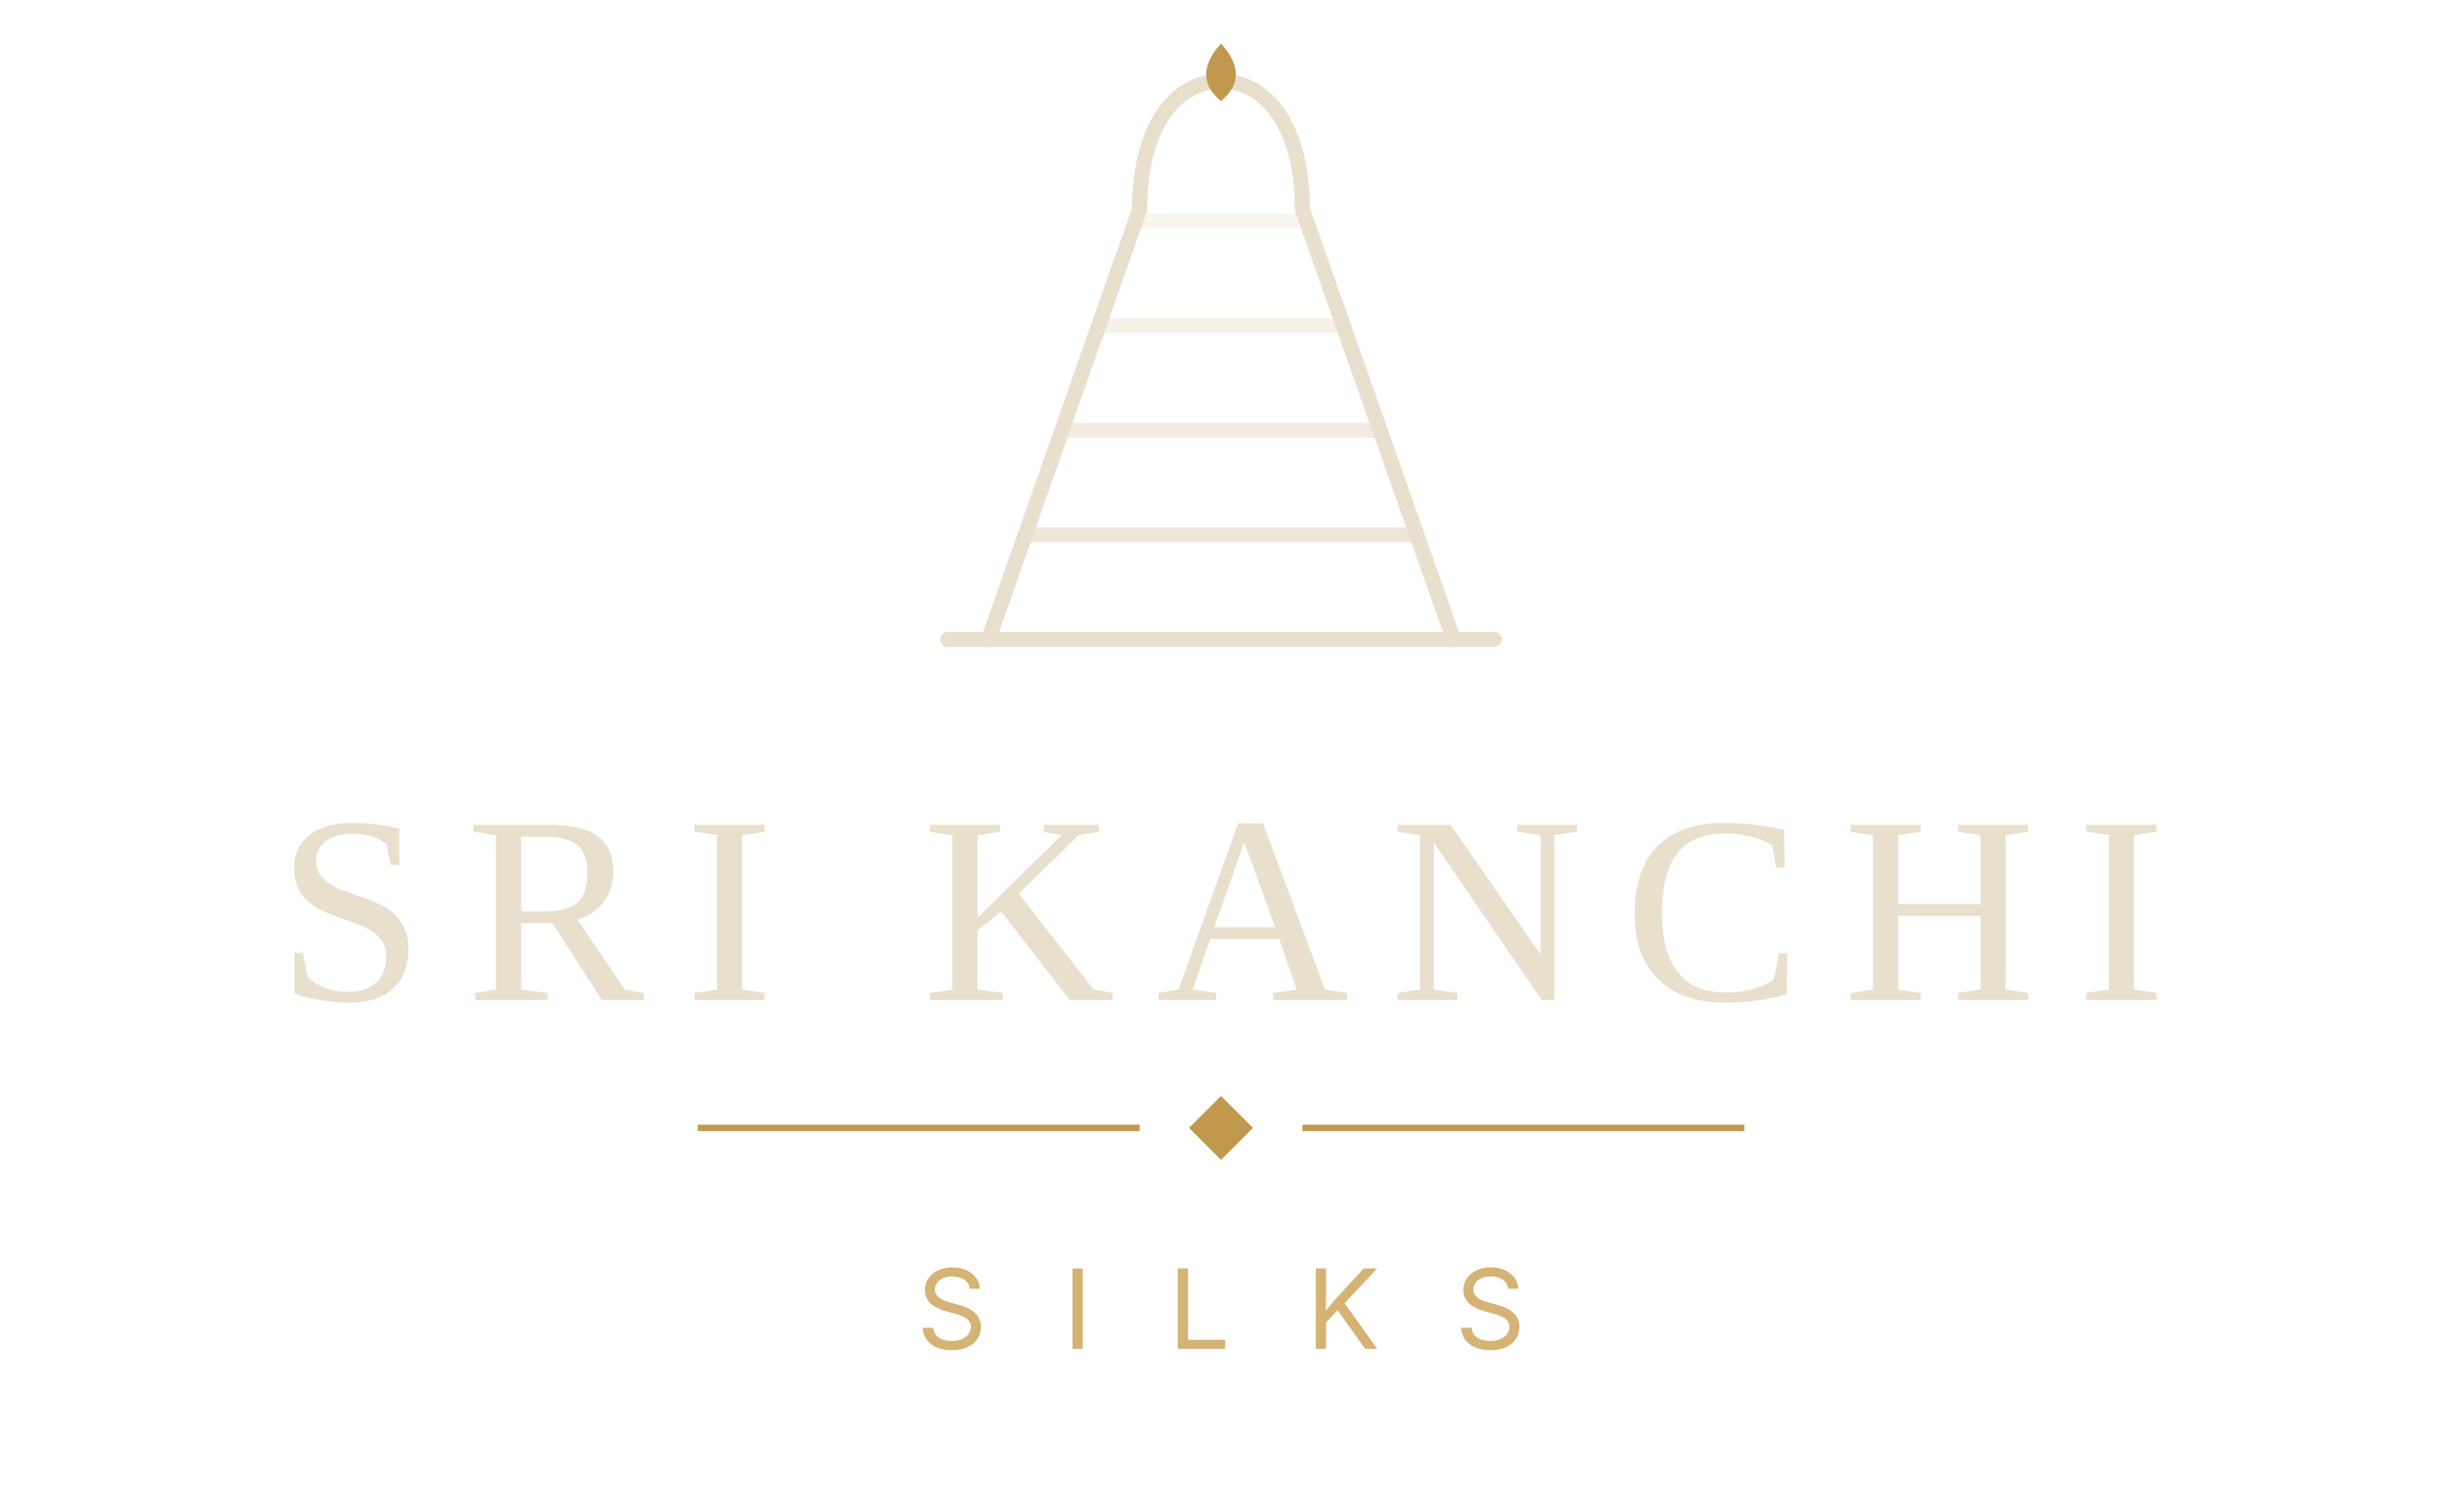
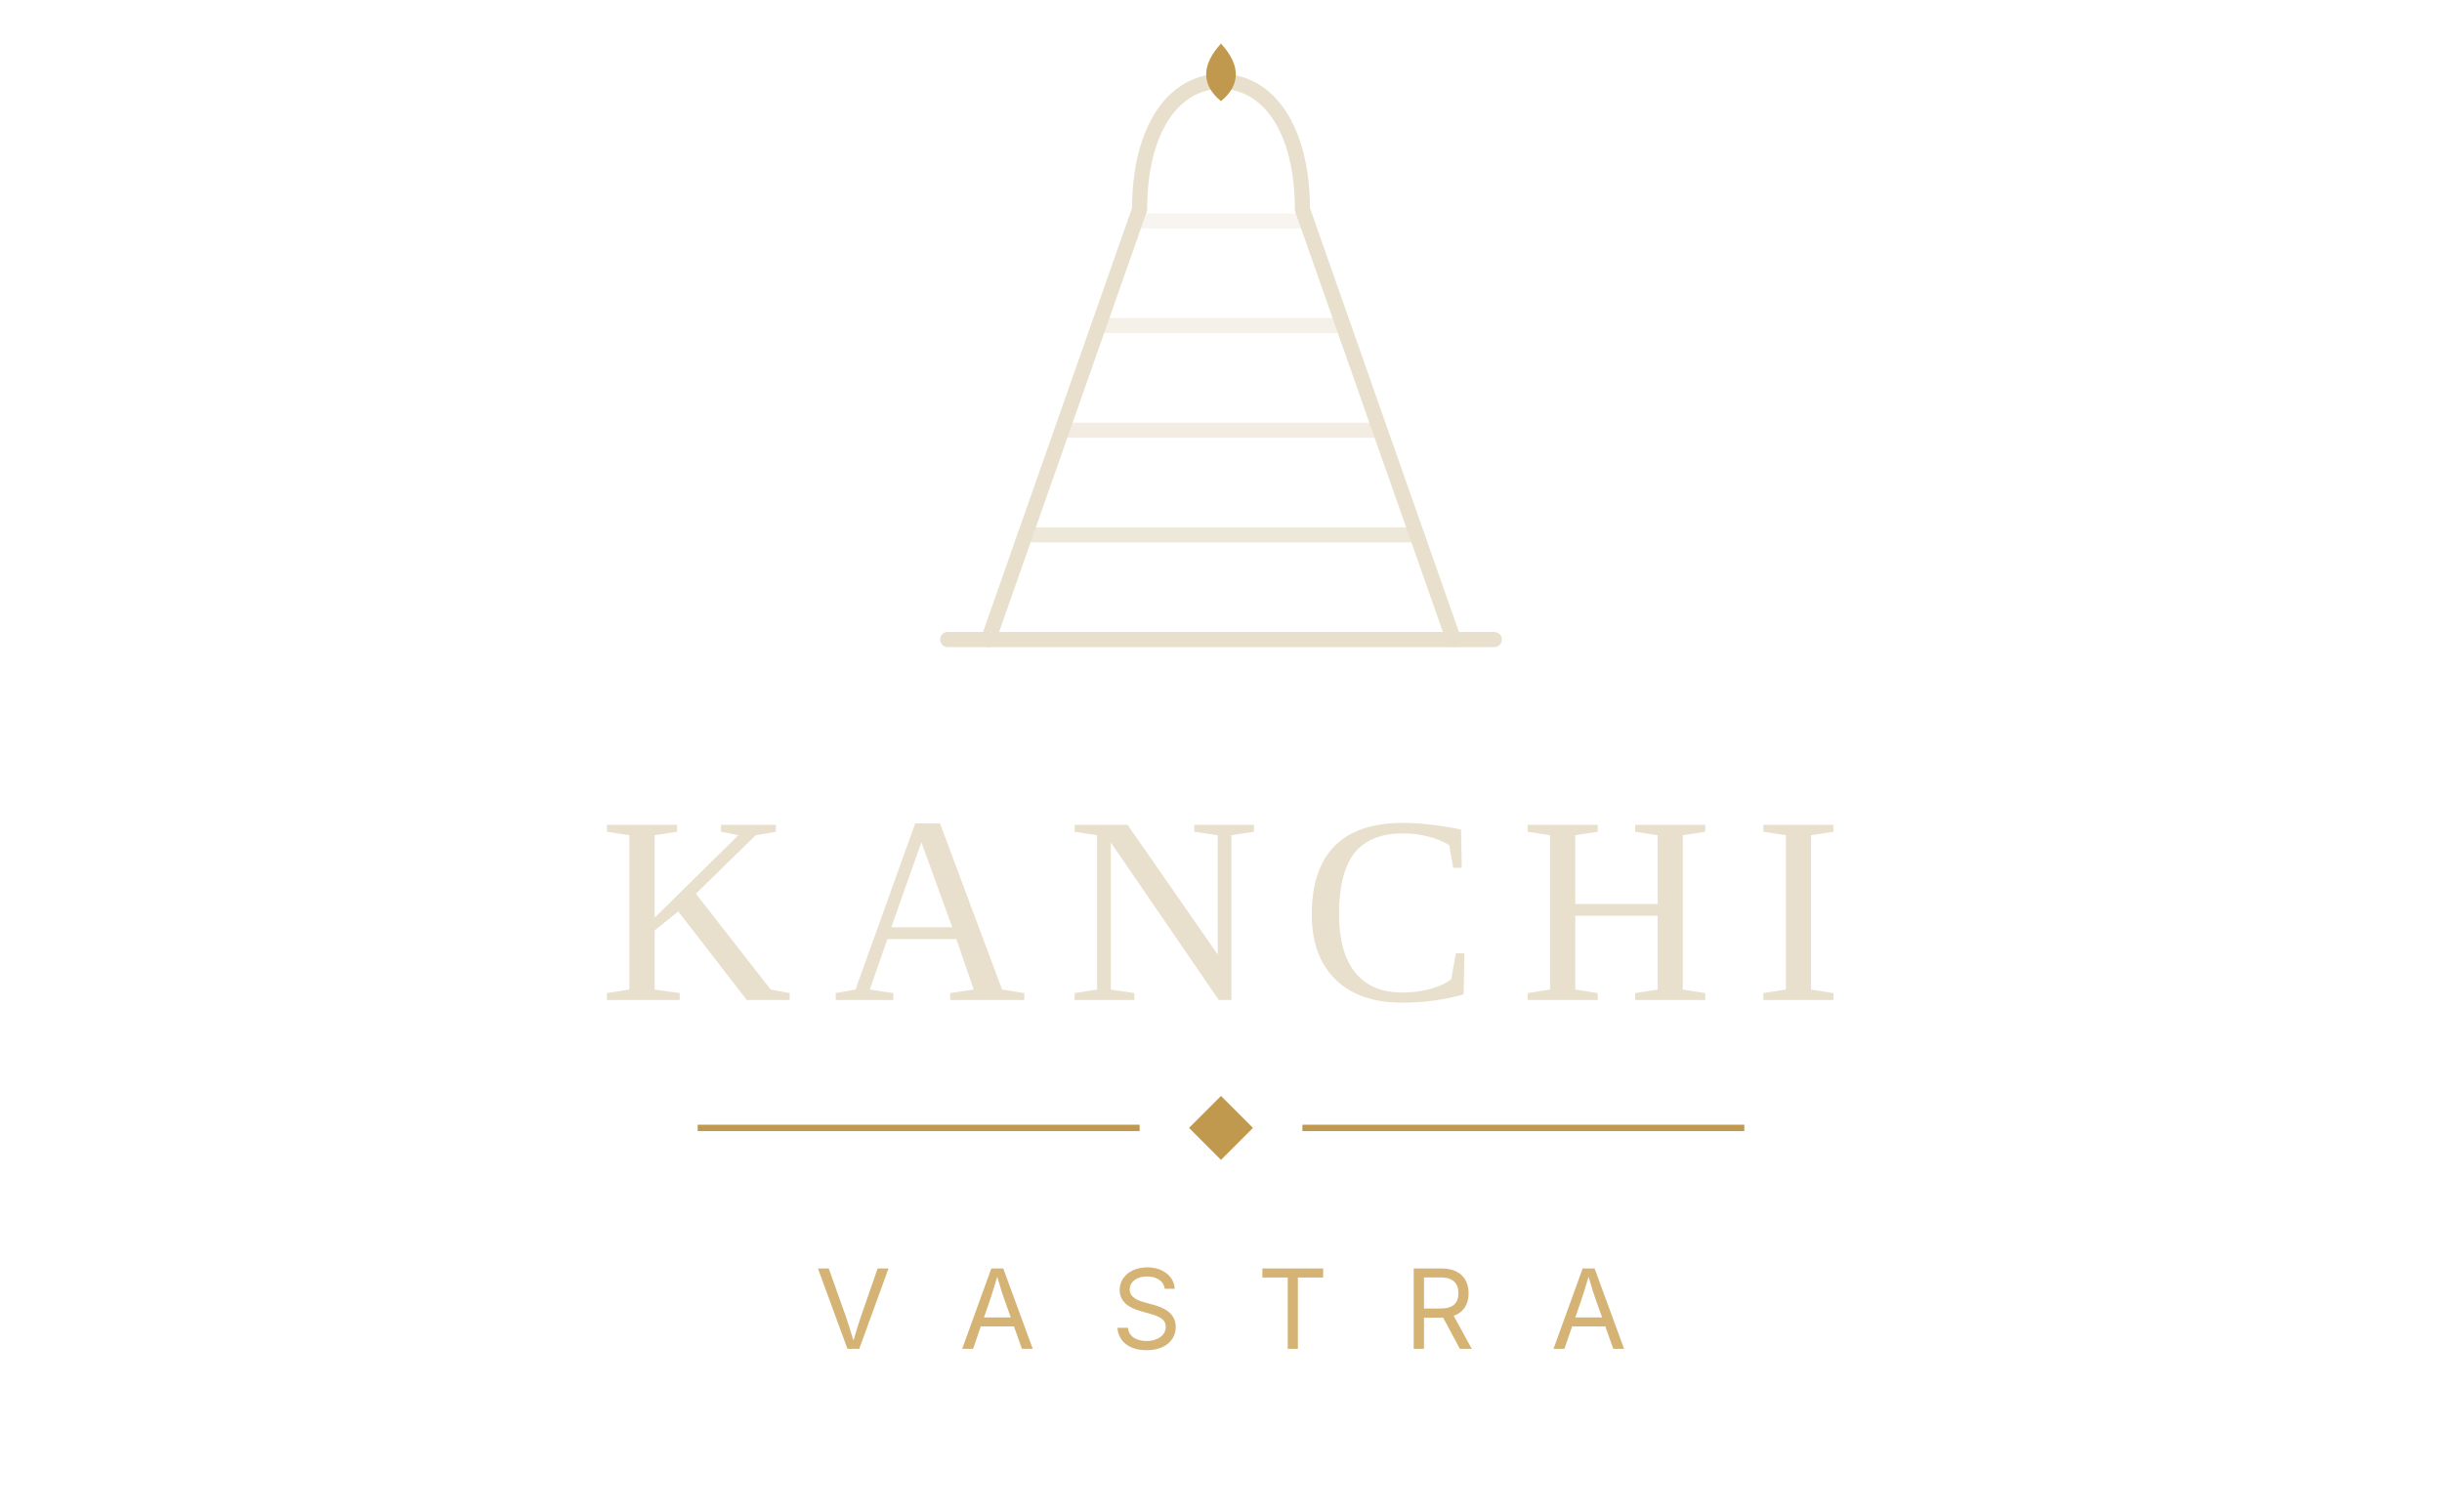
- <svg xmlns="http://www.w3.org/2000/svg" viewBox="0 0 420 260" width="420" height="260" role="img" aria-label="Sri Kanchi Silks">
+ <svg xmlns="http://www.w3.org/2000/svg" viewBox="0 0 420 260" width="420" height="260" role="img" aria-label="Kanchi Vastra">
  <g transform="translate(150 6) scale(1)">
    <g fill="none" stroke="#E8DFCD" stroke-width="2.6" stroke-linecap="round" stroke-linejoin="round">
      <path d="M20 104 L46 30 C46 16 52 8 60 8 C68 8 74 16 74 30 L100 104" />
      <path d="M13 104 H107" />
      <path d="M26.3 86 H93.7" opacity=".72" />
      <path d="M32.7 68 H87.3" opacity=".58" />
      <path d="M39 50 H81" opacity=".44" />
      <path d="M45.3 32 H74.7" opacity=".3" />
    </g>
    <path d="M60 1.5C63.4 5.2 63.4 8.6 60 11.4C56.6 8.6 56.6 5.2 60 1.5Z" fill="#C0994F" />
  </g>
-   <text x="210" y="172" text-anchor="middle" font-family="Cormorant Garamond, Cormorant, Garamond, Times New Roman, serif" font-size="46" letter-spacing="7" fill="#E8DFCD">SRI KANCHI</text>
+   <text x="210" y="172" text-anchor="middle" font-family="Cormorant Garamond, Cormorant, Garamond, Times New Roman, serif" font-size="46" letter-spacing="7" fill="#E8DFCD">KANCHI</text>
  <g stroke="#C0994F" stroke-width="1.1">
    <path d="M120 194 H196" />
    <path d="M224 194 H300" />
  </g>
  <path d="M210 188.5 L215.5 194 L210 199.5 L204.5 194 Z" fill="#C0994F" />
-   <text x="210" y="232" text-anchor="middle" font-family="Inter, Helvetica Neue, Arial, sans-serif" font-size="19" font-weight="400" letter-spacing="13" fill="#D4B375">SILKS</text>
+   <text x="210" y="232" text-anchor="middle" font-family="Inter, Helvetica Neue, Arial, sans-serif" font-size="19" font-weight="400" letter-spacing="13" fill="#D4B375">VASTRA</text>
</svg>
